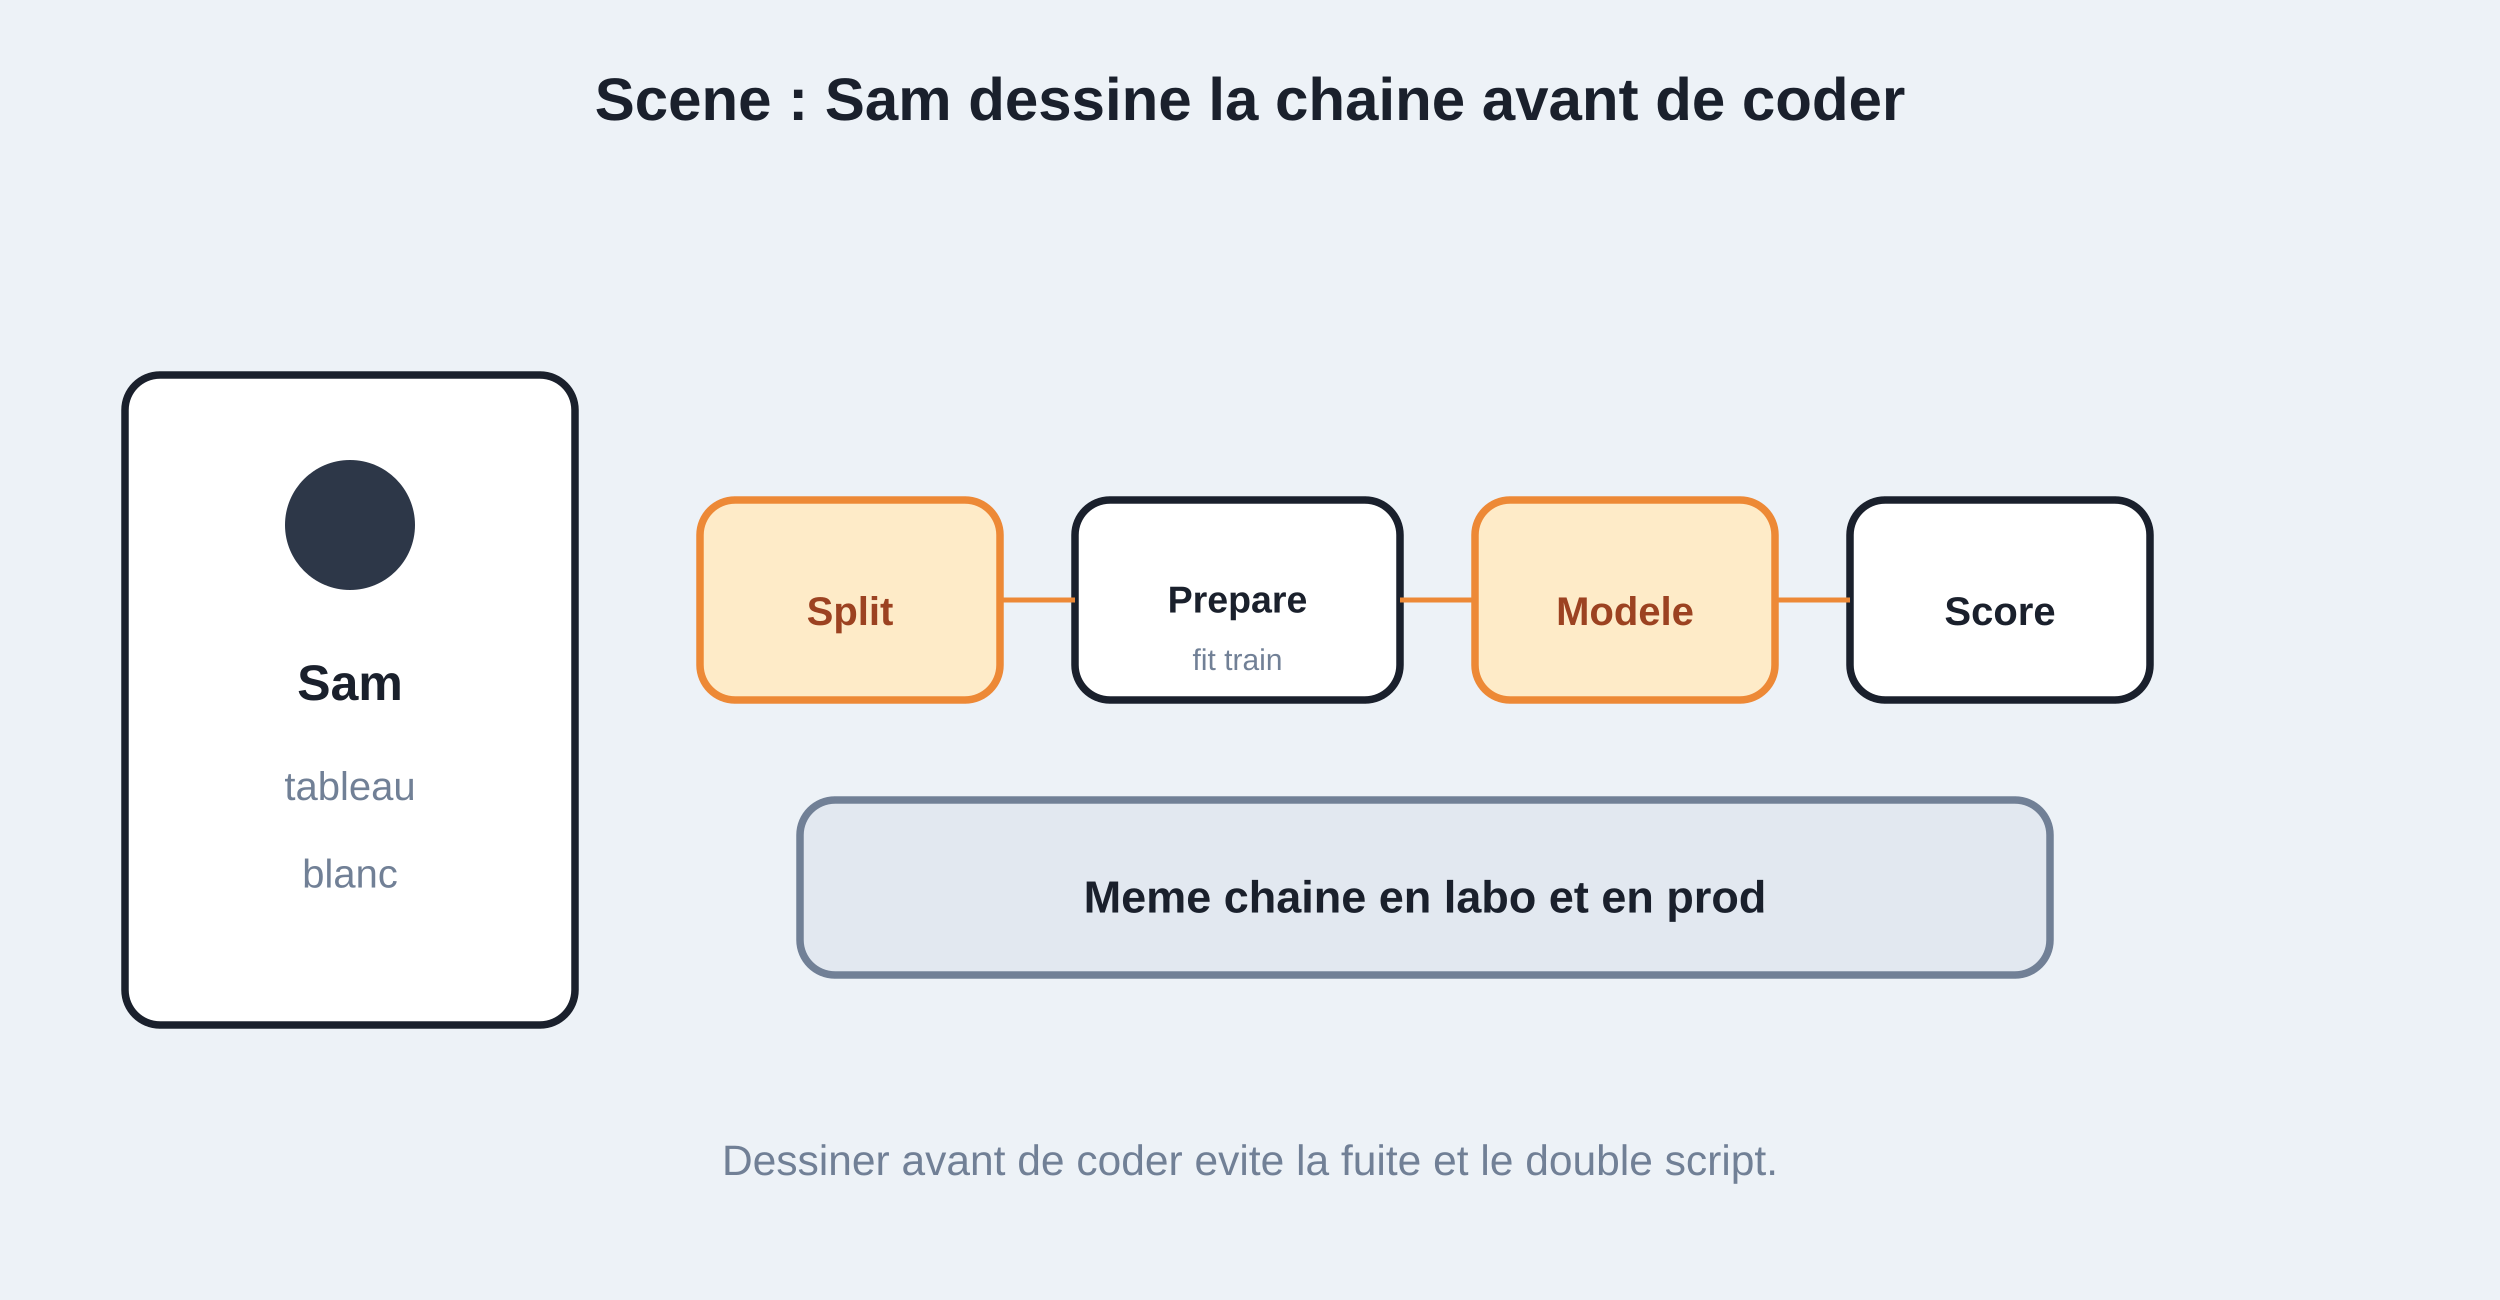
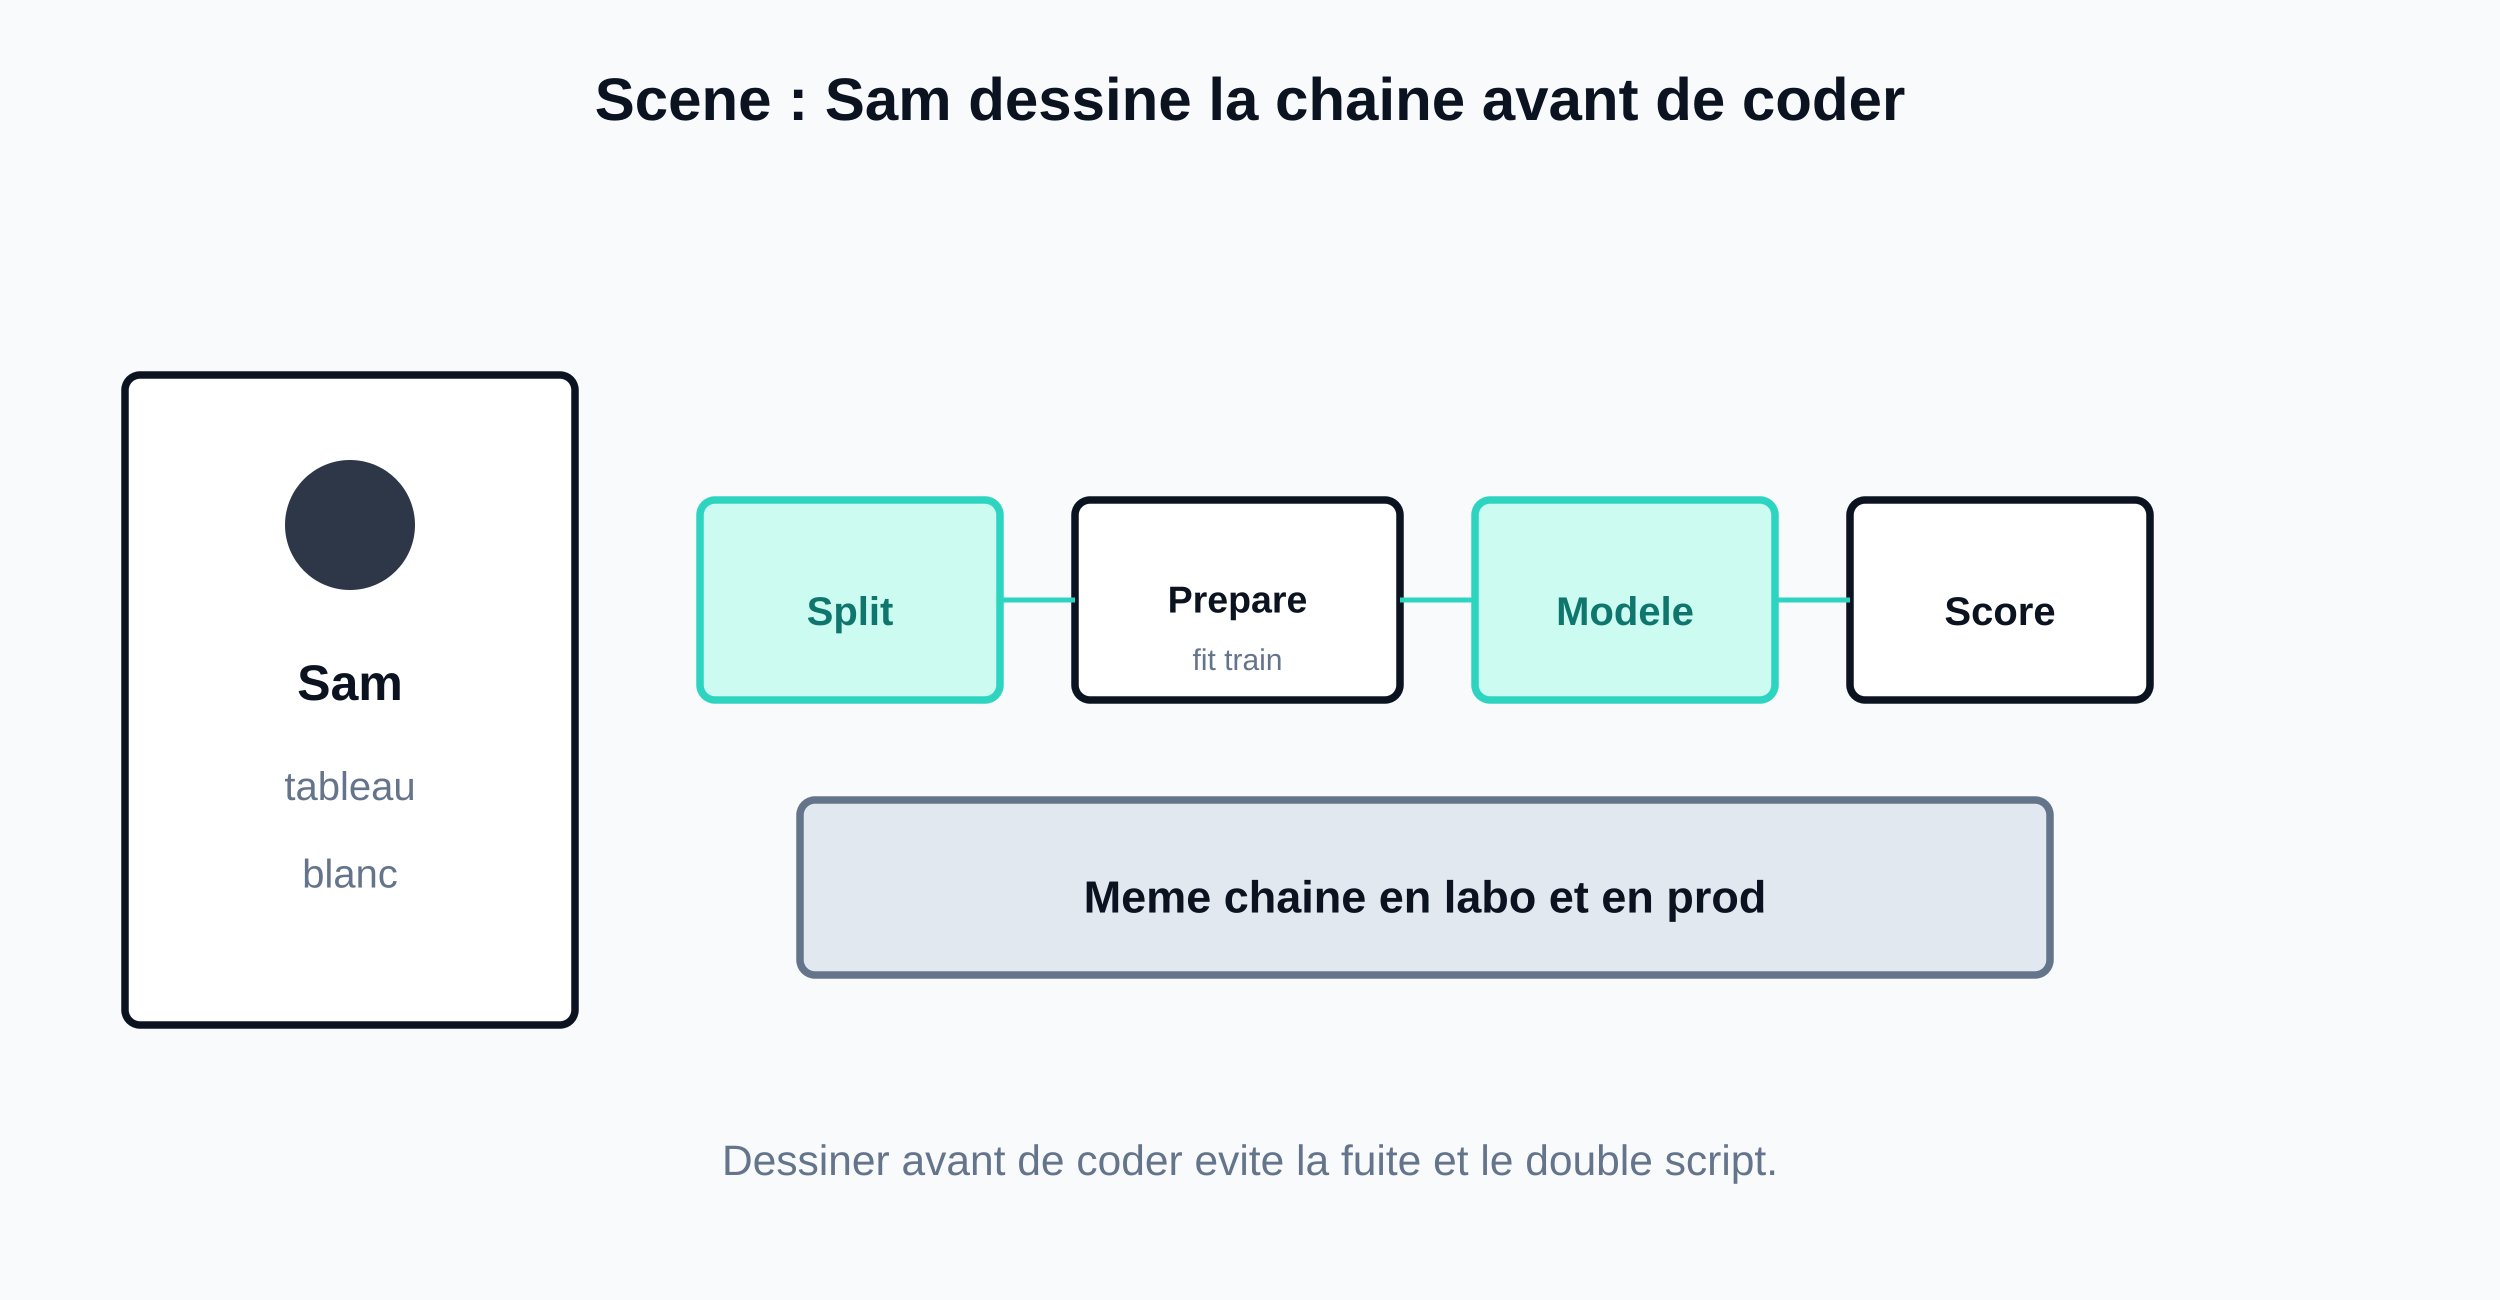
<svg xmlns="http://www.w3.org/2000/svg" width="1000" height="520" viewBox="0 0 1000 520">
-   <rect width="1000" height="520" fill="#edf2f7" />
-   <text x="500" y="48" text-anchor="middle" font-family="Segoe UI, Arial, sans-serif" font-size="24" fill="#1a202c" font-weight="700">Scene : Sam dessine la chaine avant de coder</text>
-   <rect x="50" y="150" width="180" height="260" rx="14" fill="#ffffff" stroke="#1a202c" stroke-width="3" />
+   <rect width="1000" height="520" fill="#f8fafc" />
+   <text x="500" y="48" text-anchor="middle" font-family="Segoe UI, Arial, sans-serif" font-size="24" fill="#0b1220" font-weight="700">Scene : Sam dessine la chaine avant de coder</text>
+   <rect x="50" y="150" width="180" height="260" rx="6" fill="#ffffff" stroke="#0b1220" stroke-width="3" />
  <circle cx="140" cy="210" r="26" fill="#2d3748" />
-   <text x="140" y="280" text-anchor="middle" font-family="Segoe UI, Arial, sans-serif" font-size="20" fill="#1a202c" font-weight="700">Sam</text>
-   <text x="140" y="320" text-anchor="middle" font-family="Segoe UI, Arial, sans-serif" font-size="16" fill="#718096" font-weight="400">tableau</text>
-   <text x="140" y="355" text-anchor="middle" font-family="Segoe UI, Arial, sans-serif" font-size="16" fill="#718096" font-weight="400">blanc</text>
-   <rect x="280" y="200" width="120" height="80" rx="14" fill="#feebc8" stroke="#ed8936" stroke-width="3" />
-   <text x="340" y="250" text-anchor="middle" font-family="Segoe UI, Arial, sans-serif" font-size="16" fill="#9c4221" font-weight="700">Split</text>
-   <rect x="430" y="200" width="130" height="80" rx="14" fill="#ffffff" stroke="#1a202c" stroke-width="3" />
-   <text x="495" y="245" text-anchor="middle" font-family="Segoe UI, Arial, sans-serif" font-size="15" fill="#1a202c" font-weight="700">Prepare</text>
-   <text x="495" y="268" text-anchor="middle" font-family="Segoe UI, Arial, sans-serif" font-size="12" fill="#718096" font-weight="400">fit train</text>
-   <rect x="590" y="200" width="120" height="80" rx="14" fill="#feebc8" stroke="#ed8936" stroke-width="3" />
-   <text x="650" y="250" text-anchor="middle" font-family="Segoe UI, Arial, sans-serif" font-size="16" fill="#9c4221" font-weight="700">Modele</text>
-   <rect x="740" y="200" width="120" height="80" rx="14" fill="#ffffff" stroke="#1a202c" stroke-width="3" />
-   <text x="800" y="250" text-anchor="middle" font-family="Segoe UI, Arial, sans-serif" font-size="16" fill="#1a202c" font-weight="700">Score</text>
-   <line x1="400" y1="240" x2="430" y2="240" stroke="#ed8936" stroke-width="2" />
-   <line x1="560" y1="240" x2="590" y2="240" stroke="#ed8936" stroke-width="2" />
-   <line x1="710" y1="240" x2="740" y2="240" stroke="#ed8936" stroke-width="2" />
-   <rect x="320" y="320" width="500" height="70" rx="14" fill="#e2e8f0" stroke="#718096" stroke-width="3" />
-   <text x="570" y="365" text-anchor="middle" font-family="Segoe UI, Arial, sans-serif" font-size="18" fill="#1a202c" font-weight="700">Meme chaine en labo et en prod</text>
-   <text x="500" y="470" text-anchor="middle" font-family="Segoe UI, Arial, sans-serif" font-size="17" fill="#718096" font-weight="400">Dessiner avant de coder evite la fuite et le double script.</text>
+   <text x="140" y="280" text-anchor="middle" font-family="Segoe UI, Arial, sans-serif" font-size="20" fill="#0b1220" font-weight="700">Sam</text>
+   <text x="140" y="320" text-anchor="middle" font-family="Segoe UI, Arial, sans-serif" font-size="16" fill="#64748b" font-weight="400">tableau</text>
+   <text x="140" y="355" text-anchor="middle" font-family="Segoe UI, Arial, sans-serif" font-size="16" fill="#64748b" font-weight="400">blanc</text>
+   <rect x="280" y="200" width="120" height="80" rx="6" fill="#ccfbf1" stroke="#2dd4bf" stroke-width="3" />
+   <text x="340" y="250" text-anchor="middle" font-family="Segoe UI, Arial, sans-serif" font-size="16" fill="#0f766e" font-weight="700">Split</text>
+   <rect x="430" y="200" width="130" height="80" rx="6" fill="#ffffff" stroke="#0b1220" stroke-width="3" />
+   <text x="495" y="245" text-anchor="middle" font-family="Segoe UI, Arial, sans-serif" font-size="15" fill="#0b1220" font-weight="700">Prepare</text>
+   <text x="495" y="268" text-anchor="middle" font-family="Segoe UI, Arial, sans-serif" font-size="12" fill="#64748b" font-weight="400">fit train</text>
+   <rect x="590" y="200" width="120" height="80" rx="6" fill="#ccfbf1" stroke="#2dd4bf" stroke-width="3" />
+   <text x="650" y="250" text-anchor="middle" font-family="Segoe UI, Arial, sans-serif" font-size="16" fill="#0f766e" font-weight="700">Modele</text>
+   <rect x="740" y="200" width="120" height="80" rx="6" fill="#ffffff" stroke="#0b1220" stroke-width="3" />
+   <text x="800" y="250" text-anchor="middle" font-family="Segoe UI, Arial, sans-serif" font-size="16" fill="#0b1220" font-weight="700">Score</text>
+   <line x1="400" y1="240" x2="430" y2="240" stroke="#2dd4bf" stroke-width="2" />
+   <line x1="560" y1="240" x2="590" y2="240" stroke="#2dd4bf" stroke-width="2" />
+   <line x1="710" y1="240" x2="740" y2="240" stroke="#2dd4bf" stroke-width="2" />
+   <rect x="320" y="320" width="500" height="70" rx="6" fill="#e2e8f0" stroke="#64748b" stroke-width="3" />
+   <text x="570" y="365" text-anchor="middle" font-family="Segoe UI, Arial, sans-serif" font-size="18" fill="#0b1220" font-weight="700">Meme chaine en labo et en prod</text>
+   <text x="500" y="470" text-anchor="middle" font-family="Segoe UI, Arial, sans-serif" font-size="17" fill="#64748b" font-weight="400">Dessiner avant de coder evite la fuite et le double script.</text>
</svg>
